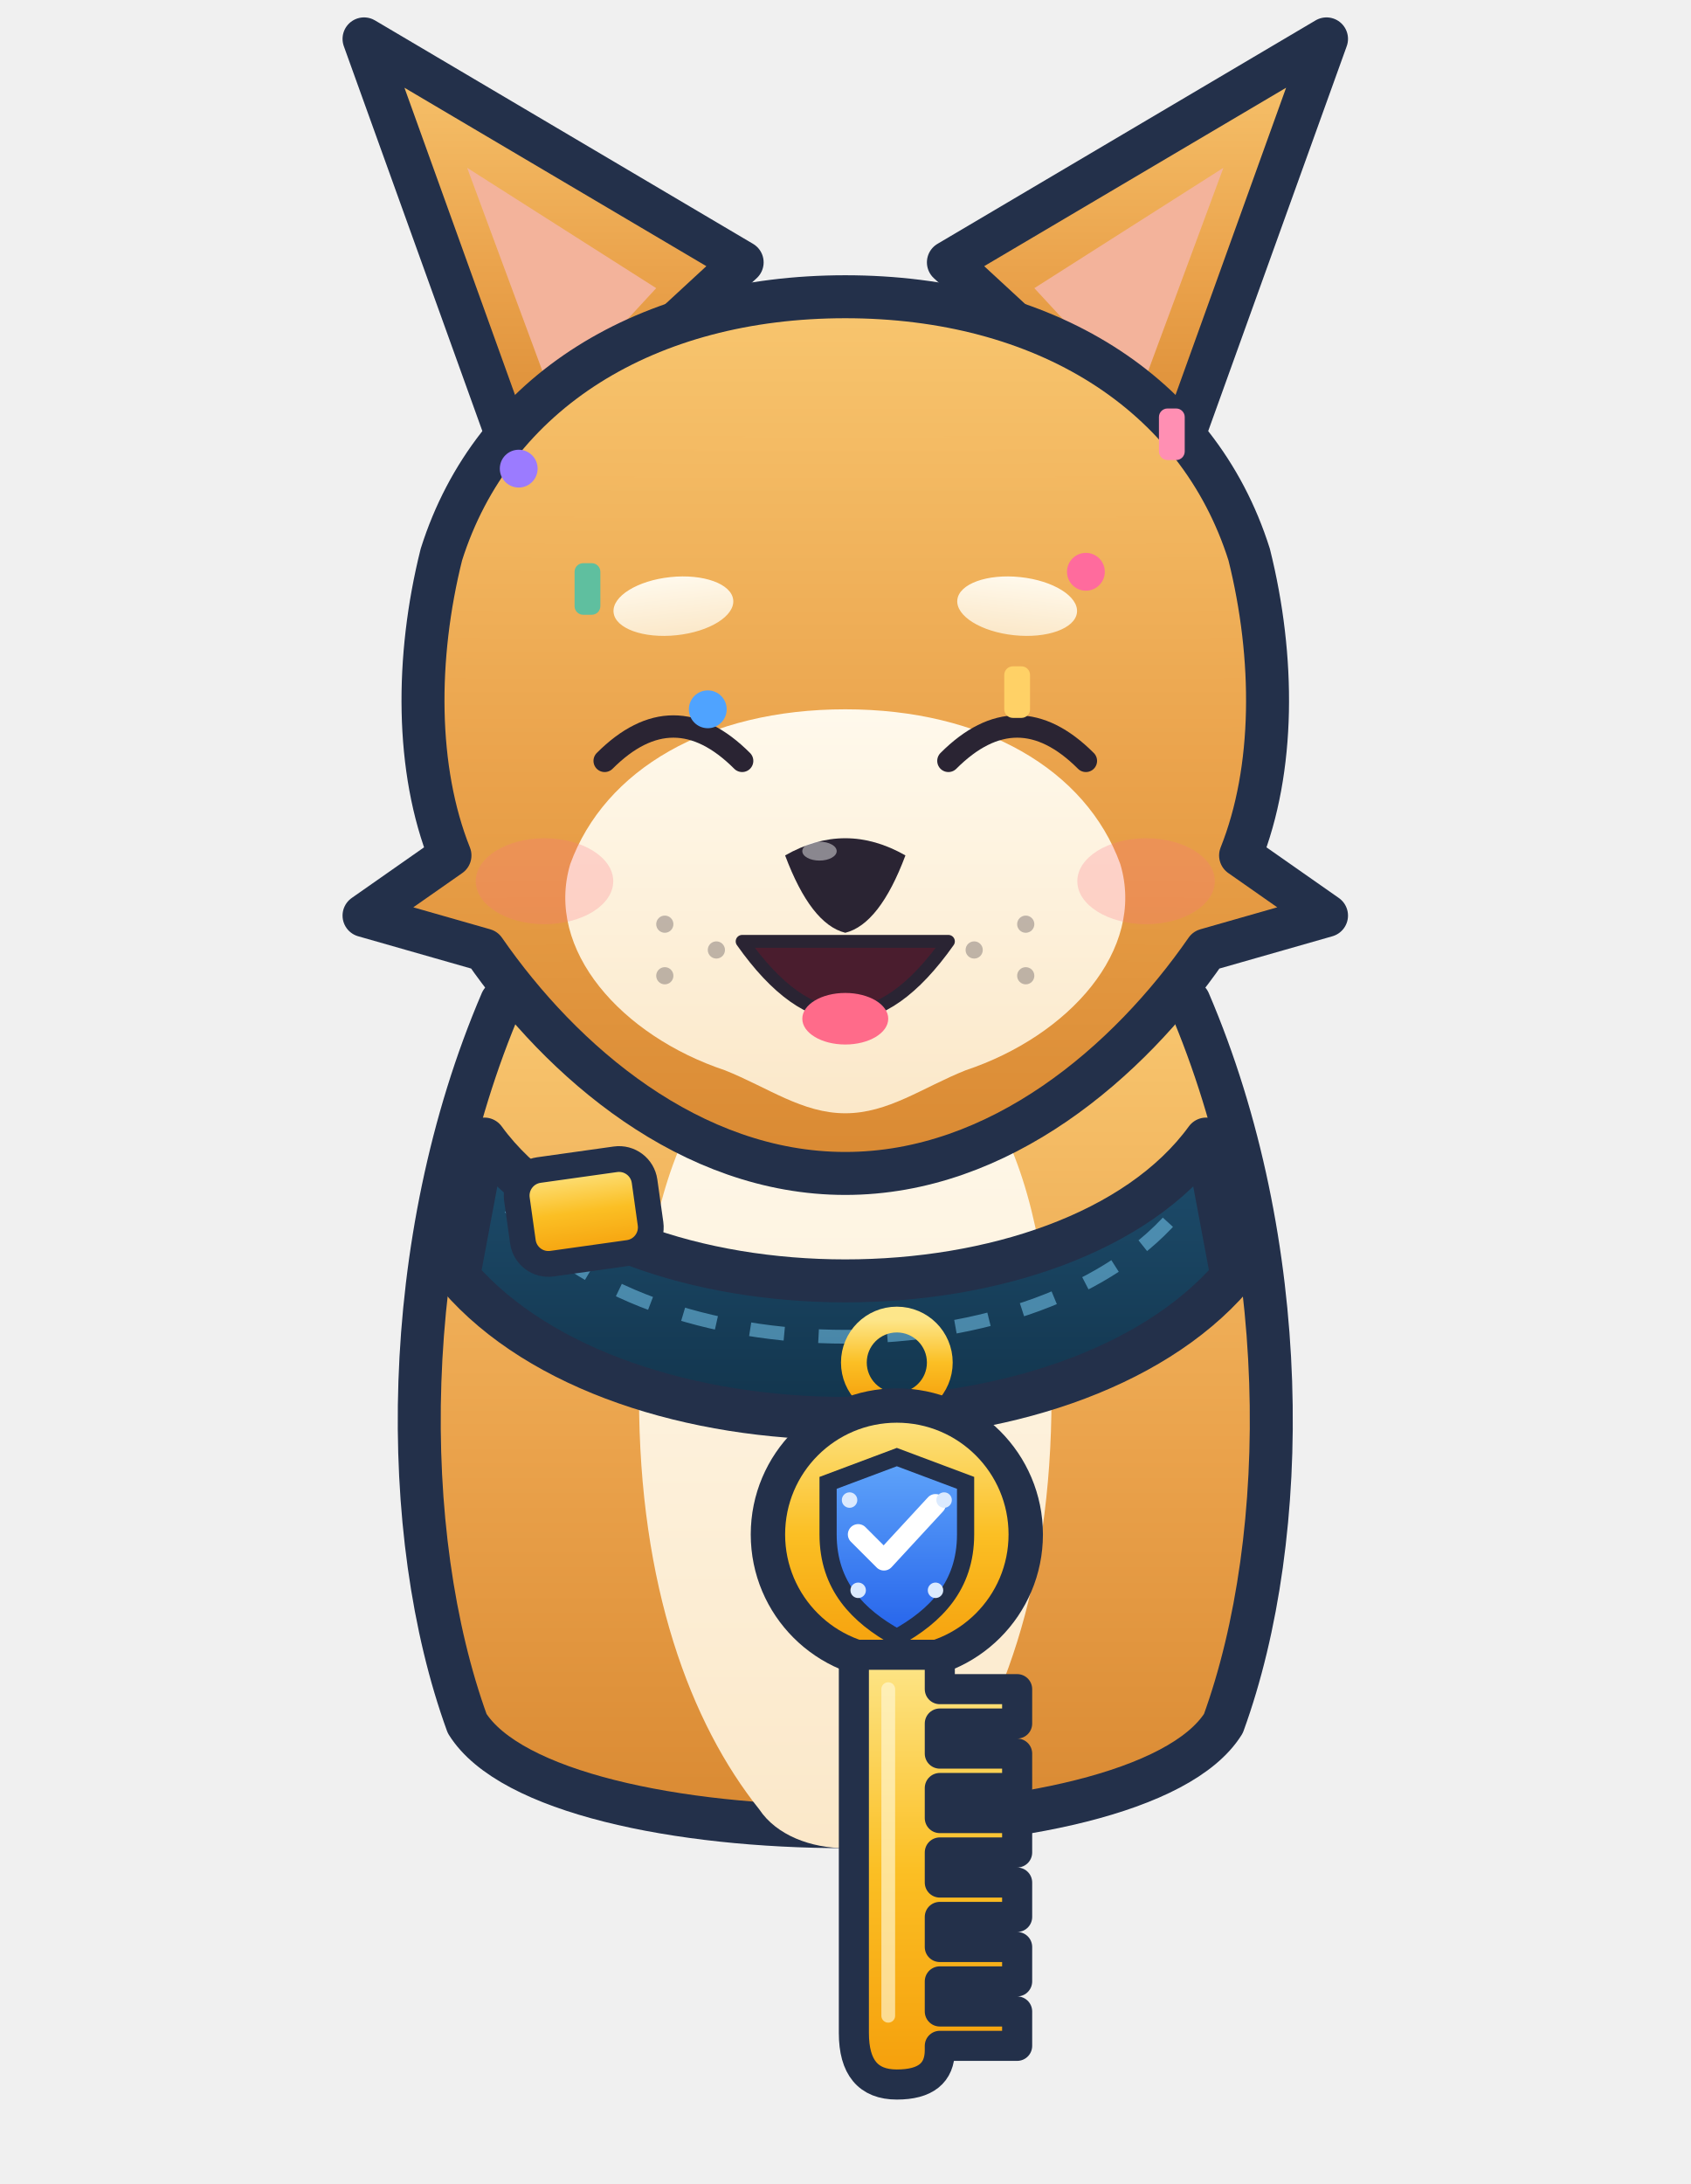
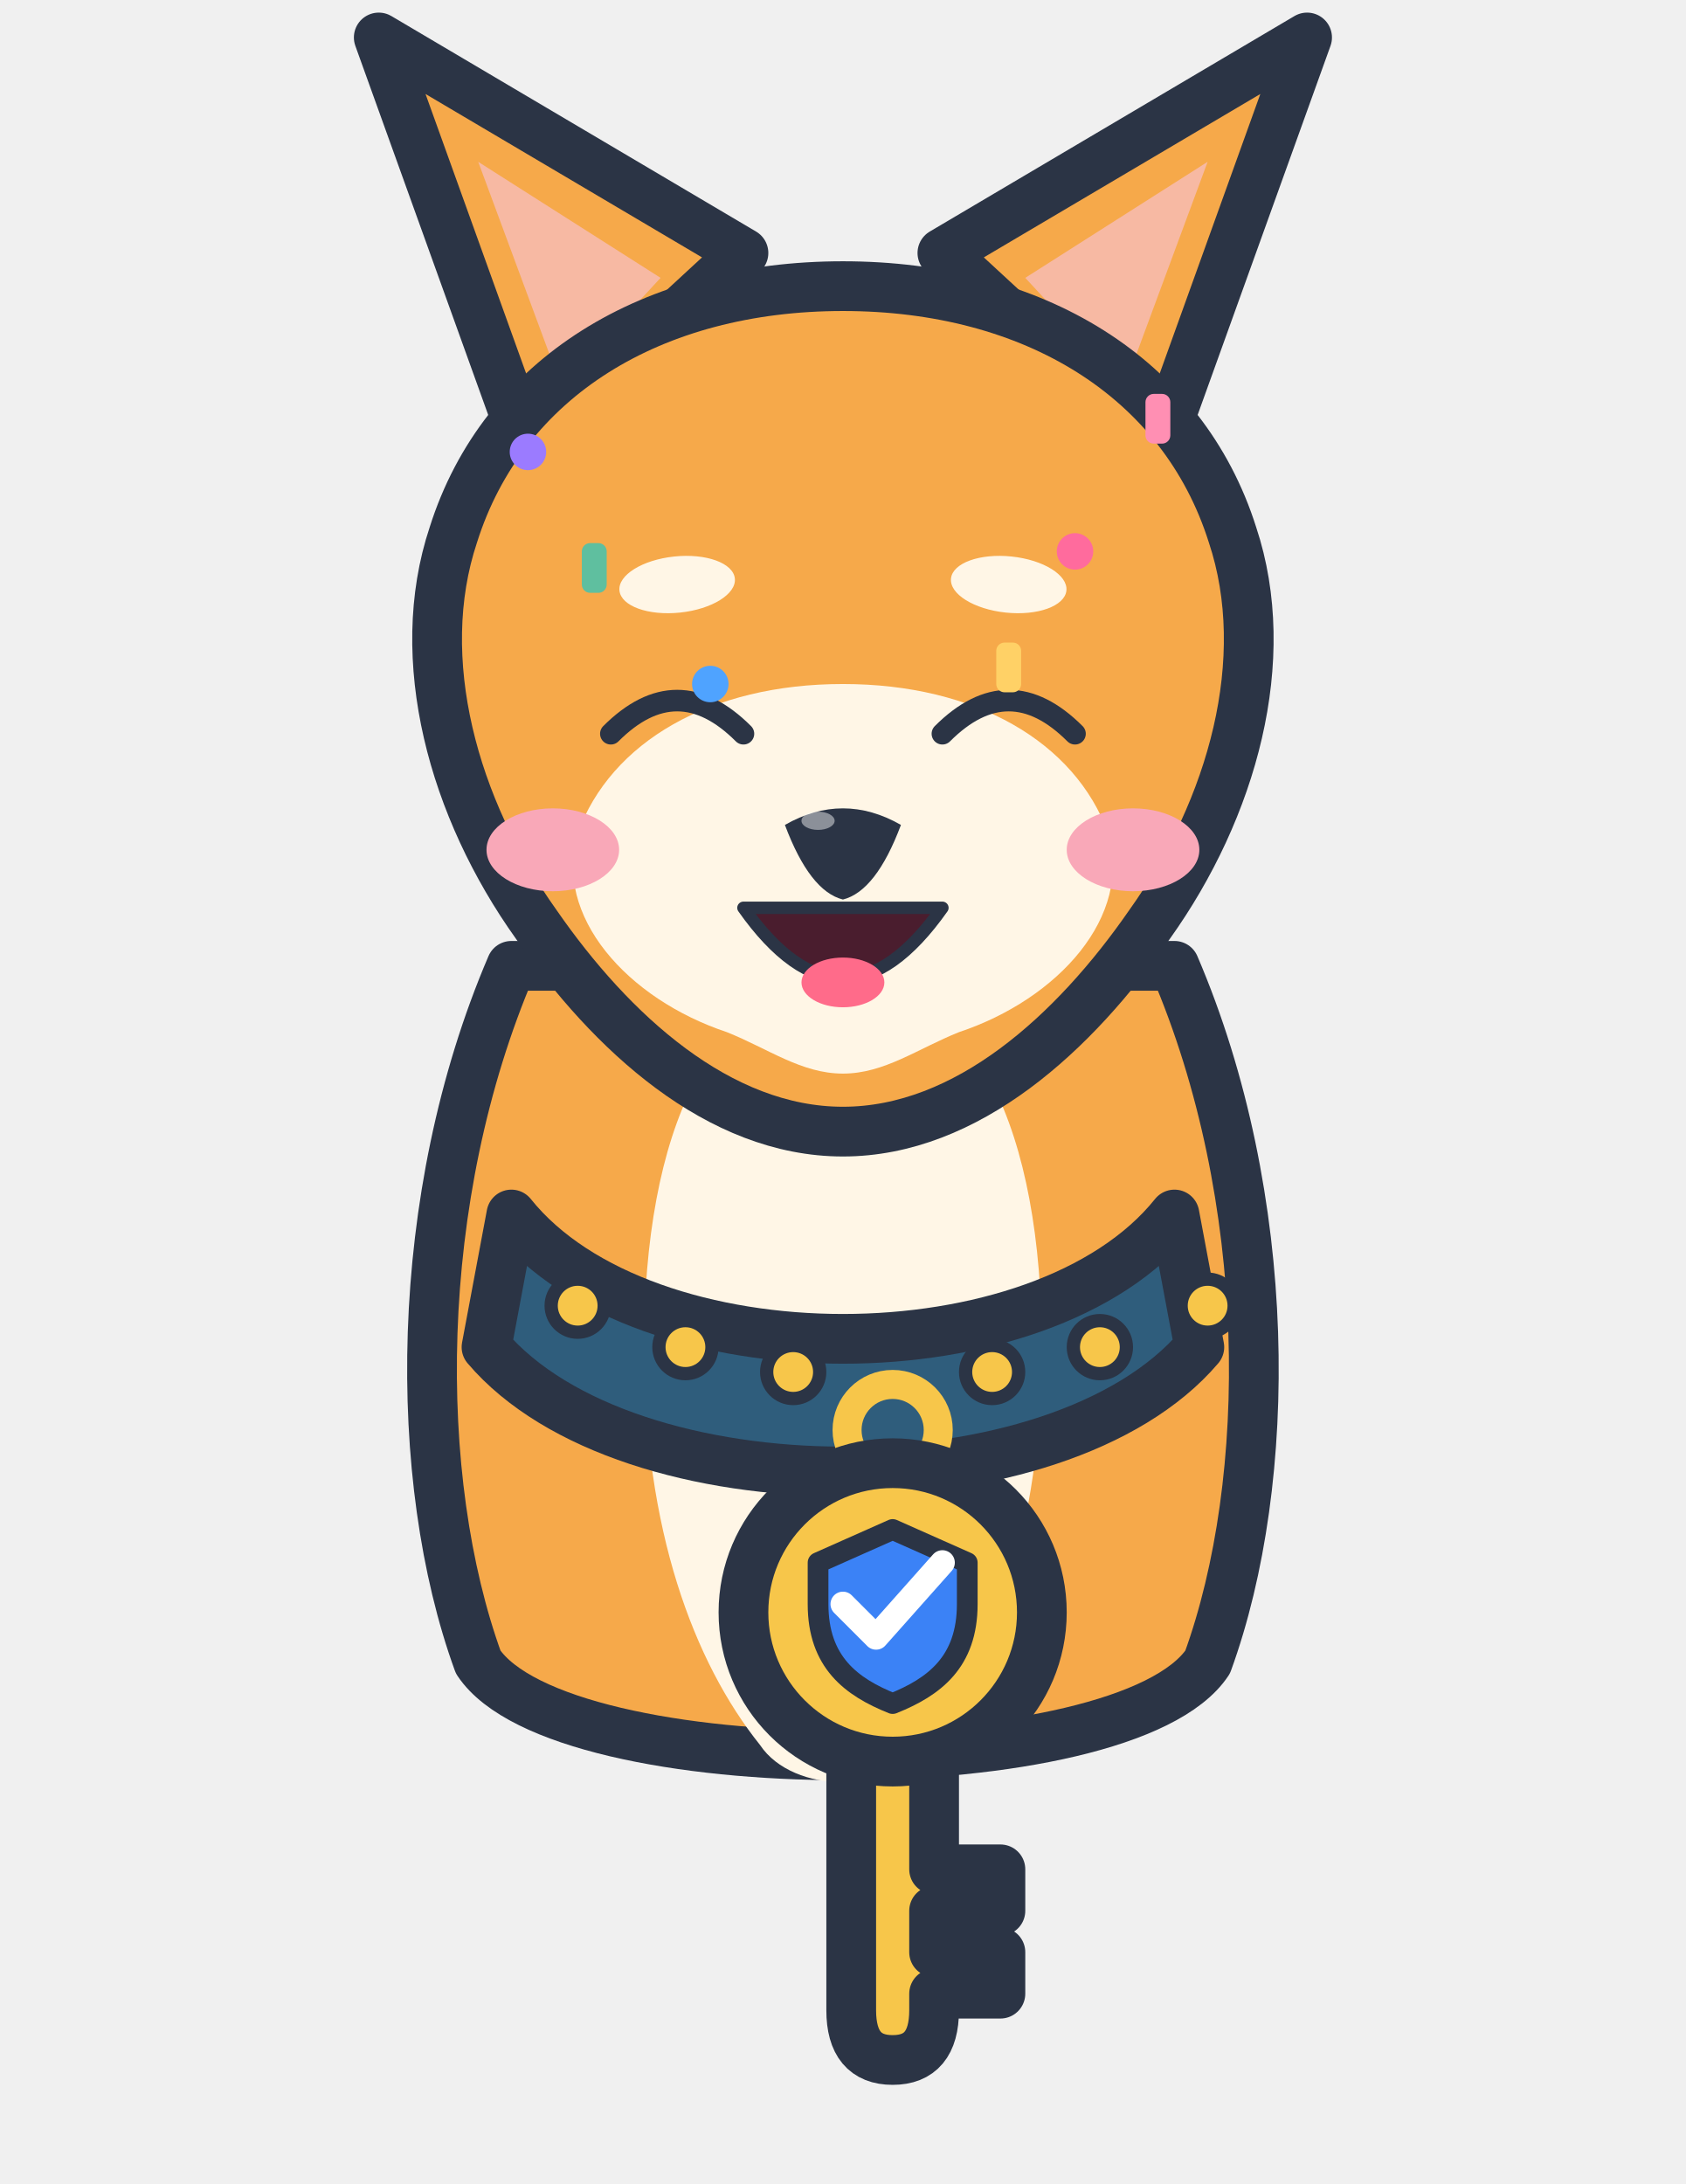
- <svg xmlns="http://www.w3.org/2000/svg" viewBox="0 0 240 310" width="240" height="310" role="img" aria-label="钥匙小卫 Kee · 欢乐 Joy">
+ <svg xmlns="http://www.w3.org/2000/svg" viewBox="0 0 240 310" width="88" height="114" role="img" aria-label="钥匙小卫 Kee · 欢乐 Joy">
  <style>.ex-motion { animation: ex-bob 3.2s ease-in-out infinite; transform-box: fill-box; transform-origin: 50% 50%; }
.ex-anim-tear { animation: ex-tear 1.8s ease-in infinite; transform-box: fill-box; transform-origin: center; }
.ex-anim-sweat { animation: ex-tear 1.5s ease-in infinite; transform-box: fill-box; transform-origin: center; }
.ex-anim-heart { animation: ex-heart 2.2s ease-out infinite; transform-box: fill-box; transform-origin: center; }
.ex-anim-spark { animation: ex-spark 1.9s ease-in-out infinite; transform-box: fill-box; transform-origin: center; }
.ex-anim-rain { animation: ex-rain 1.4s linear infinite; transform-box: fill-box; transform-origin: center; }
.ex-anim-confetti { animation: ex-confetti 2.4s linear infinite; transform-box: fill-box; transform-origin: center; }
.ex-anim-pulse { animation: ex-pulse 1.6s ease-in-out infinite; transform-box: fill-box; transform-origin: center; }
.ex-anim-knock { animation: ex-knock 0.55s ease-in-out infinite; transform-box: fill-box; transform-origin: center; }
.ex-anim-knockline { animation: ex-knockline 0.55s ease-out infinite; transform-box: fill-box; transform-origin: center; }
.ex-anim-palm { animation: ex-palm 0.9s ease-in-out infinite; transform-box: fill-box; transform-origin: center; }
.ex-anim-steam { animation: ex-steam 1.8s ease-out infinite; transform-box: fill-box; transform-origin: center; }
.ex-anim-shock { animation: ex-shock 0.5s ease-in-out infinite; transform-box: fill-box; transform-origin: center; }
.ex-anim-please { animation: ex-please 1.4s ease-in-out infinite; transform-box: fill-box; transform-origin: center; }
.ex-anim-drift { animation: ex-drift 4.5s ease-in-out infinite; transform-box: fill-box; transform-origin: center; }
@keyframes ex-bob { 0%,100% { transform: translateY(0); } 50% { transform: translateY(-2.08px); } }
@keyframes ex-tear { 0% { transform: translateY(0); opacity: 0; } 18% { opacity: 1; } 100% { transform: translateY(8px); opacity: 0; } }
@keyframes ex-heart { 0% { transform: translateY(0) scale(.65); opacity: 0; } 20% { opacity: 1; } 100% { transform: translateY(-11.7px) scale(1.15); opacity: 0; } }
@keyframes ex-spark { 0%,100% { transform: scale(.6) rotate(0deg); opacity: .3; } 50% { transform: scale(1.15) rotate(25deg); opacity: 1; } }
@keyframes ex-rain { 0% { transform: translateY(0); opacity: 0; } 20% { opacity: 1; } 100% { transform: translateY(8px); opacity: 0; } }
@keyframes ex-confetti { 0% { transform: translateY(-4px) rotate(0deg); opacity: 1; } 100% { transform: translateY(14px) rotate(200deg); opacity: 0; } }
@keyframes ex-pulse { 0%,100% { transform: scale(1); opacity: .35; } 50% { transform: scale(1.18); opacity: .7; } }
@keyframes ex-knock { 0%,100% { transform: translateX(3px); } 35% { transform: translateX(0); } }
@keyframes ex-knockline { 0%,100% { transform: scaleX(.6); opacity: .35; } 35% { transform: scaleX(1); opacity: 1; } }
@keyframes ex-palm { 0%,100% { transform: translateY(0) rotate(0deg); } 50% { transform: translateY(-1px) rotate(-4deg); } }
@keyframes ex-steam { 0% { transform: translateY(0); opacity: .7; } 100% { transform: translateY(-7px); opacity: 0; } }
@keyframes ex-shock { 0%,100% { transform: scaleX(.7); opacity: .4; } 50% { transform: scaleX(1.25); opacity: 1; } }
@keyframes ex-please { 0%,100% { transform: translateY(0); } 50% { transform: translateY(-1.5px); } }
@keyframes ex-drift { 0%,100% { transform: translateY(0); } 50% { transform: translateY(-1.5px); } }
@media (prefers-reduced-motion: reduce) {
  .ex-motion, [class*="ex-anim-"] { animation: none !important; }
}</style>
  <g class="ex-motion ex-joy">
-     <g transform="translate(120 108) scale(1.22) translate(-120 -100)">
-       <defs>
-         <linearGradient id="keeFur" x1="0" y1="0" x2="0" y2="1">
-           <stop offset="0" stop-color="#F8C66F" />
-           <stop offset=".55" stop-color="#EAA24B" />
-           <stop offset="1" stop-color="#D98932" />
-         </linearGradient>
-         <linearGradient id="keeFace" gradientUnits="userSpaceOnUse" x1="0" y1="46" x2="0" y2="148">
-           <stop offset="0" stop-color="#F8C66F" />
-           <stop offset=".55" stop-color="#EAA24B" />
-           <stop offset="1" stop-color="#D98932" />
-         </linearGradient>
-         <linearGradient id="keeCream" x1="0" y1="0" x2="0" y2="1">
-           <stop offset="0" stop-color="#FFF9EC" />
-           <stop offset="1" stop-color="#FBE8C9" />
-         </linearGradient>
-         <linearGradient id="keeGold" x1="0" y1="0" x2="0" y2="1">
-           <stop offset="0" stop-color="#FDE68A" />
-           <stop offset=".5" stop-color="#FBBF24" />
-           <stop offset="1" stop-color="#F59E0B" />
-         </linearGradient>
-         <linearGradient id="keeShield" x1="0" y1="0" x2="0" y2="1">
-           <stop offset="0" stop-color="#60A5FA" />
-           <stop offset="1" stop-color="#2563EB" />
-         </linearGradient>
-         <linearGradient id="keeCollar" x1="0" y1="0" x2="0" y2="1">
-           <stop offset="0" stop-color="#1E4E6E" />
-           <stop offset="1" stop-color="#12344C" />
-         </linearGradient>
-       </defs>
+     <g transform="translate(120 104) scale(1.18) translate(-120 -100)">
      <g class="ex-base">
-         <path d="M80 128 C68 156 68 190 76 212 C86 228 154 228 164 212 C172 190 172 156 160 128 Z" fill="url(#keeFur)" stroke="#23304A" stroke-width="5" stroke-linejoin="round" />
-         <path d="M120 130 C104 130 96 148 96 174 C96 196 102 212 110 222 C114 228 126 228 130 222 C138 212 144 196 144 174 C144 148 136 130 120 130 Z" fill="url(#keeCream)" />
-         <path d="M78 144 C94 166 146 166 162 144 L165 160 C146 182 94 182 75 160 Z" fill="url(#keeCollar)" stroke="#23304A" stroke-width="5" stroke-linejoin="round" />
-         <path d="M81 152 C97 172 143 172 159 152" fill="none" stroke="#7DD3FC" stroke-width="1.6" stroke-dasharray="4 4" opacity=".5" />
-         <rect x="82" y="147" width="15" height="11" rx="3" fill="url(#keeGold)" stroke="#23304A" stroke-width="3" transform="rotate(-8 89 152)" />
-         <circle cx="126" cy="170" r="5" fill="none" stroke="url(#keeGold)" stroke-width="3" />
+         <path d="M80 128 C68 156 68 190 76 212 C86 227 154 227 164 212 C172 190 172 156 160 128 Z" fill="#F6A94A" stroke="#2B3445" stroke-width="6" stroke-linejoin="round" />
+         <path d="M120 130 C104 130 96 148 96 174 C96 196 102 212 110 222 C114 228 126 228 130 222 C138 212 144 196 144 174 C144 148 136 130 120 130 Z" fill="#FFF6E6" />
+         <path d="M80 158 C96 178 144 178 160 158 L163 174 C146 194 94 194 77 174 Z" fill="#2F5D7C" stroke="#2B3445" stroke-width="6" stroke-linejoin="round" />
+         <g fill="#F7C64A" stroke="#2B3445" stroke-width="1.6">
+           <circle cx="88" cy="169" r="3.2" />
+           <circle cx="101" cy="174" r="3.2" />
+           <circle cx="114" cy="177" r="3.2" />
+           <circle cx="138" cy="177" r="3.2" />
+           <circle cx="151" cy="174" r="3.2" />
+           <circle cx="164" cy="169" r="3.2" />
+         </g>
        <g>
-           <circle cx="126" cy="190" r="15" fill="url(#keeGold)" stroke="#23304A" stroke-width="4" />
-           <path d="M126 181 L134 184 V190 C134 196 130.5 199.5 126 202 C121.5 199.5 118 196 118 190 V184 Z" fill="url(#keeShield)" stroke="#23304A" stroke-width="2" />
-           <path d="M121.5 190 L124.5 193 L130.5 186.5" fill="none" stroke="#FFFFFF" stroke-width="2.4" stroke-linecap="round" stroke-linejoin="round" />
-           <circle cx="120.5" cy="186" r=".9" fill="#DBEAFE" />
-           <circle cx="131.5" cy="186" r=".9" fill="#DBEAFE" />
-           <circle cx="121.5" cy="196.5" r=".9" fill="#DBEAFE" />
-           <circle cx="130.5" cy="196.5" r=".9" fill="#DBEAFE" />
-           <path d="M121 204 L121 248 Q121 254 126 254 Q131 254 131 250                  L131 249.5 L140 249.5 L140 245.5 L131 245.5                  L131 242 L140 242 L140 238 L131 238                  L131 234.5 L140 234.5 L140 230.5 L131 230.5                  L131 227 L140 227 L140 223 L131 223                  L131 219.5 L140 219.5 L140 215.5 L131 215.5                  L131 212 L140 212 L140 208 L131 208                  L131 204 Z" fill="url(#keeGold)" stroke="#23304A" stroke-width="3.5" stroke-linejoin="round" />
-           <path d="M125 208 V246" stroke="#FFF7D6" stroke-width="1.6" stroke-linecap="round" opacity=".65" />
+           <circle cx="126" cy="184" r="5.5" fill="none" stroke="#F7C64A" stroke-width="3.5" />
+           <path d="M121 222 L121 254 Q121 260 126 260 Q131 260 131 254 L131 252 L139 252 L139 247 L131 247 L131 242 L139 242 L139 237 L131 237 L131 222 Z" fill="#F7C64A" stroke="#2B3445" stroke-width="6" stroke-linejoin="round" />
+           <circle cx="126" cy="206" r="18" fill="#F7C64A" stroke="#2B3445" stroke-width="6" />
+           <path d="M126 196 L135 200 V205 C135 212 131 215 126 217 C121 215 117 212 117 205 V200 Z" fill="#3B82F6" stroke="#2B3445" stroke-width="2.5" stroke-linejoin="round" />
+           <path d="M120 205 L124 209 L132 200" fill="none" stroke="#FFFFFF" stroke-width="3" stroke-linecap="round" stroke-linejoin="round" />
        </g>
-         <path d="M82 66 L64 16 L108 42 Z" fill="url(#keeFur)" stroke="#23304A" stroke-width="5" stroke-linejoin="round" />
-         <path d="M158 66 L176 16 L132 42 Z" fill="url(#keeFur)" stroke="#23304A" stroke-width="5" stroke-linejoin="round" />
-         <path d="M86 58 L76 31 L98 45 Z" fill="#F3B39B" />
-         <path d="M154 58 L164 31 L142 45 Z" fill="#F3B39B" />
-         <path d="M120 46 C97 46 79 57 73 76 C70 88 70 101 74 111 L64 118 L78 122 C87 135 102 148 120 148 C138 148 153 135 162 122 L176 118 L166 111 C170 101 170 88 167 76 C161 57 143 46 120 46 Z" fill="url(#keeFur)" stroke="#23304A" stroke-width="5" stroke-linejoin="round" />
+         <path d="M82 66 L64 16 L108 42 Z" fill="#F6A94A" stroke="#2B3445" stroke-width="6" stroke-linejoin="round" />
+         <path d="M158 66 L176 16 L132 42 Z" fill="#F6A94A" stroke="#2B3445" stroke-width="6" stroke-linejoin="round" />
+         <path d="M86 58 L76 31 L98 45 Z" fill="#F7B9A3" />
+         <path d="M154 58 L164 31 L142 45 Z" fill="#F7B9A3" />
+         <path d="M120 46 C97 46 79 57 73 76 C68 91 73 109 83 123 C92 136 105 148 120 148 C135 148 148 136 157 123 C167 109 172 91 167 76 C161 57 143 46 120 46 Z" fill="#F6A94A" stroke="#2B3445" stroke-width="6" stroke-linejoin="round" />
      </g>
      <g class="ex-face">
-         <ellipse cx="120" cy="98" rx="45" ry="37" fill="url(#keeFace)" />
-         <path d="M120 94 C104 94 92 101 88 112 C85 122 94 132 106 136 C111 138 115 141 120 141 C125 141 129 138 134 136 C146 132 155 122 152 112 C148 101 136 94 120 94 Z" fill="url(#keeCream)" />
-         <ellipse cx="100" cy="82" rx="7" ry="3.4" fill="url(#keeCream)" transform="rotate(-6 100 82)" />
-         <ellipse cx="140" cy="82" rx="7" ry="3.4" fill="url(#keeCream)" transform="rotate(6 140 82)" />
-         <path d="M92 100 Q100 92 108 100" fill="none" stroke="#2A2433" stroke-width="2.6" stroke-linecap="round" />
-         <path d="M132 100 Q140 92 148 100" fill="none" stroke="#2A2433" stroke-width="2.6" stroke-linecap="round" />
-         <path d="M108 121 Q120 138 132 121 Z" fill="#4A1D2E" stroke="#2A2433" stroke-width="1.5" stroke-linejoin="round" />
+         <path d="M120 94 C104 94 92 101 88 112 C85 122 94 132 106 136 C111 138 115 141 120 141 C125 141 129 138 134 136 C146 132 155 122 152 112 C148 101 136 94 120 94 Z" fill="#FFF6E6" />
+         <ellipse cx="100" cy="82" rx="7" ry="3.4" fill="#FFF6E6" transform="rotate(-6 100 82)" />
+         <ellipse cx="140" cy="82" rx="7" ry="3.4" fill="#FFF6E6" transform="rotate(6 140 82)" />
+         <path d="M92 100 Q100 92 108 100" fill="none" stroke="#2B3445" stroke-width="2.6" stroke-linecap="round" />
+         <path d="M132 100 Q140 92 148 100" fill="none" stroke="#2B3445" stroke-width="2.6" stroke-linecap="round" />
+         <path d="M108 121 Q120 138 132 121 Z" fill="#4A1D2E" stroke="#2B3445" stroke-width="1.5" stroke-linejoin="round" />
        <ellipse cx="120" cy="130" rx="5" ry="3" fill="#FF6B8A" />
-         <path d="M113 111 Q120 107 127 111 Q124 119 120 120 Q116 119 113 111 Z" fill="#2A2433" />
+         <path d="M113 111 Q120 107 127 111 Q124 119 120 120 Q116 119 113 111 Z" fill="#2B3445" />
        <ellipse cx="117" cy="110.5" rx="2" ry="1.1" fill="#FFFFFF" opacity=".45" />
-         <g fill="#2A2433" opacity=".3">
-           <circle cx="99" cy="119" r="1" />
-           <circle cx="105" cy="122" r="1" />
-           <circle cx="99" cy="125" r="1" />
-           <circle cx="141" cy="119" r="1" />
-           <circle cx="135" cy="122" r="1" />
-           <circle cx="141" cy="125" r="1" />
-         </g>
-         <ellipse cx="85" cy="114" rx="8" ry="5" fill="#FB7185" opacity=".25" />
-         <ellipse cx="155" cy="114" rx="8" ry="5" fill="#FB7185" opacity=".25" />
+         <ellipse cx="85" cy="114" rx="8" ry="5" fill="#F9A8B8" />
+         <ellipse cx="155" cy="114" rx="8" ry="5" fill="#F9A8B8" />
        <g transform="translate(148 78)">
          <circle class="ex-anim-confetti" style="animation-delay:0s" r="2.2" fill="#FF6B9D" />
        </g>
        <g transform="translate(140 92)">
          <rect class="ex-anim-confetti" style="animation-delay:.16s" x="-1.5" y="-3" width="3" height="6" rx="1" fill="#FFD166" />
        </g>
        <g transform="translate(104 94)">
          <circle class="ex-anim-confetti" style="animation-delay:.32s" r="2.2" fill="#4FA3FF" />
        </g>
        <g transform="translate(90 80)">
          <rect class="ex-anim-confetti" style="animation-delay:.48s" x="-1.5" y="-3" width="3" height="6" rx="1" fill="#5FBF9F" />
        </g>
        <g transform="translate(82 66)">
          <circle class="ex-anim-confetti" style="animation-delay:.64s" r="2.2" fill="#9B7BFF" />
        </g>
        <g transform="translate(158 62)">
          <rect class="ex-anim-confetti" style="animation-delay:.8s" x="-1.5" y="-3" width="3" height="6" rx="1" fill="#FF8FB3" />
        </g>
      </g>
    </g>
  </g>
</svg>
